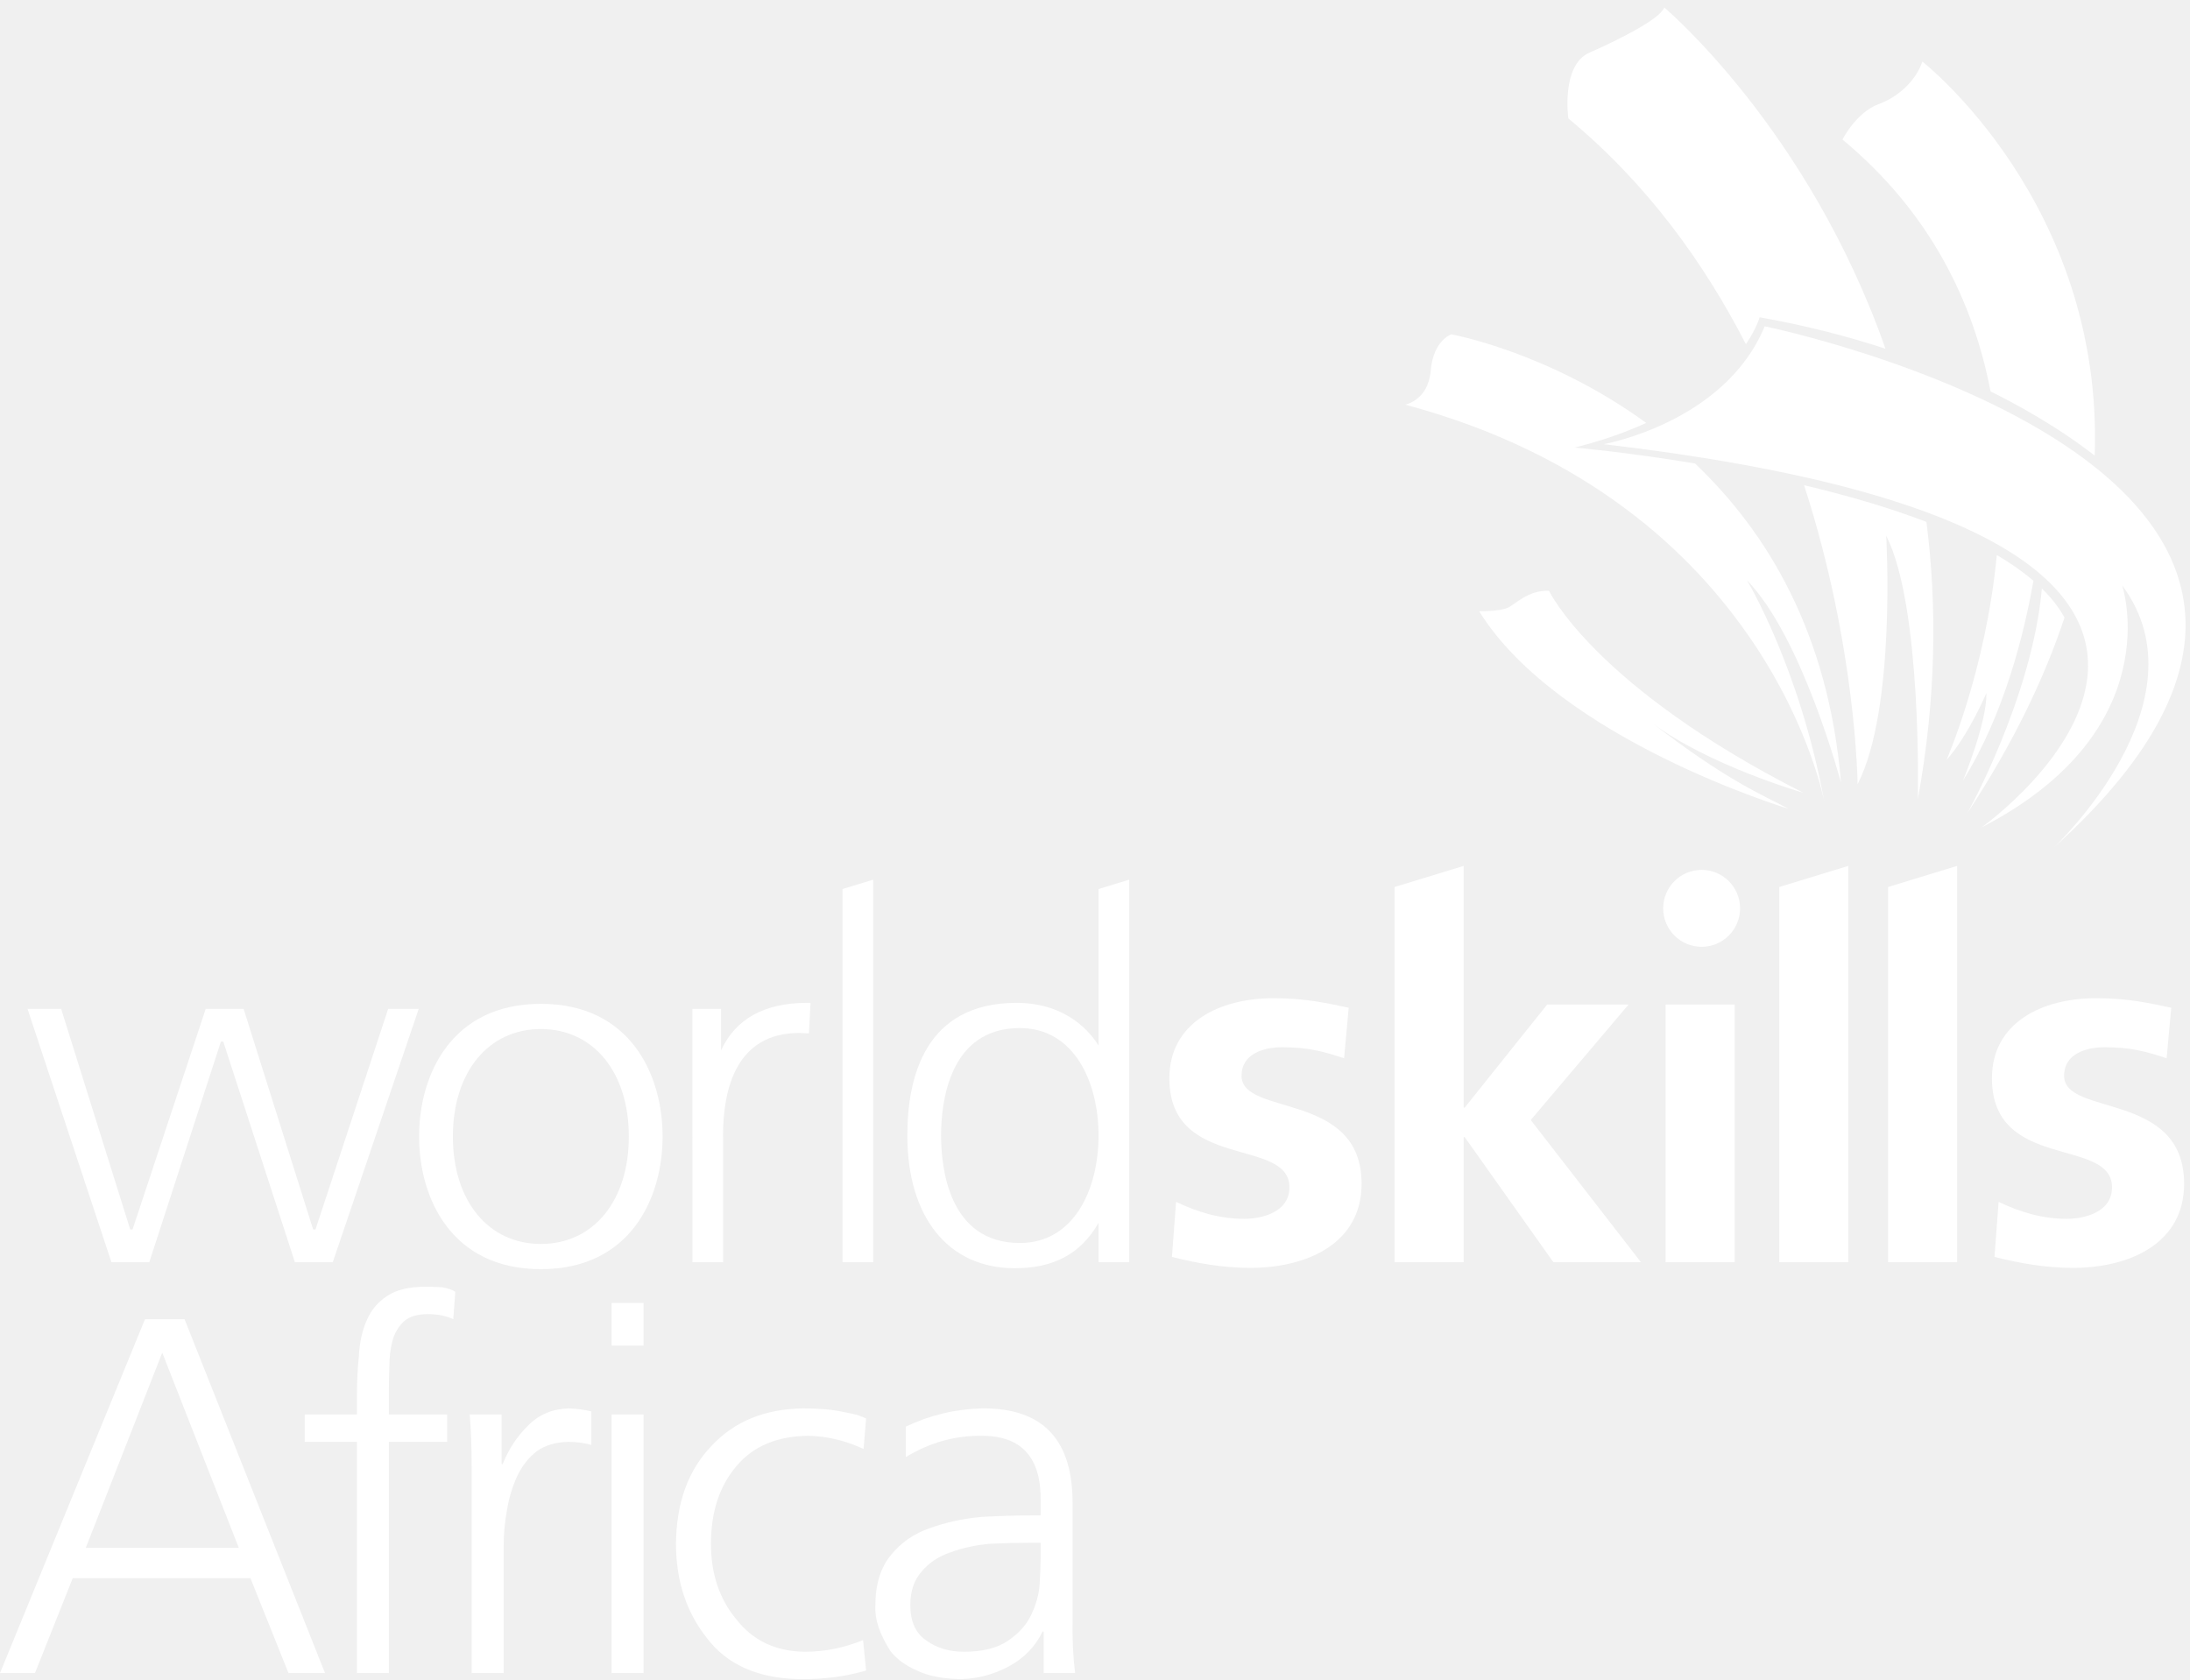
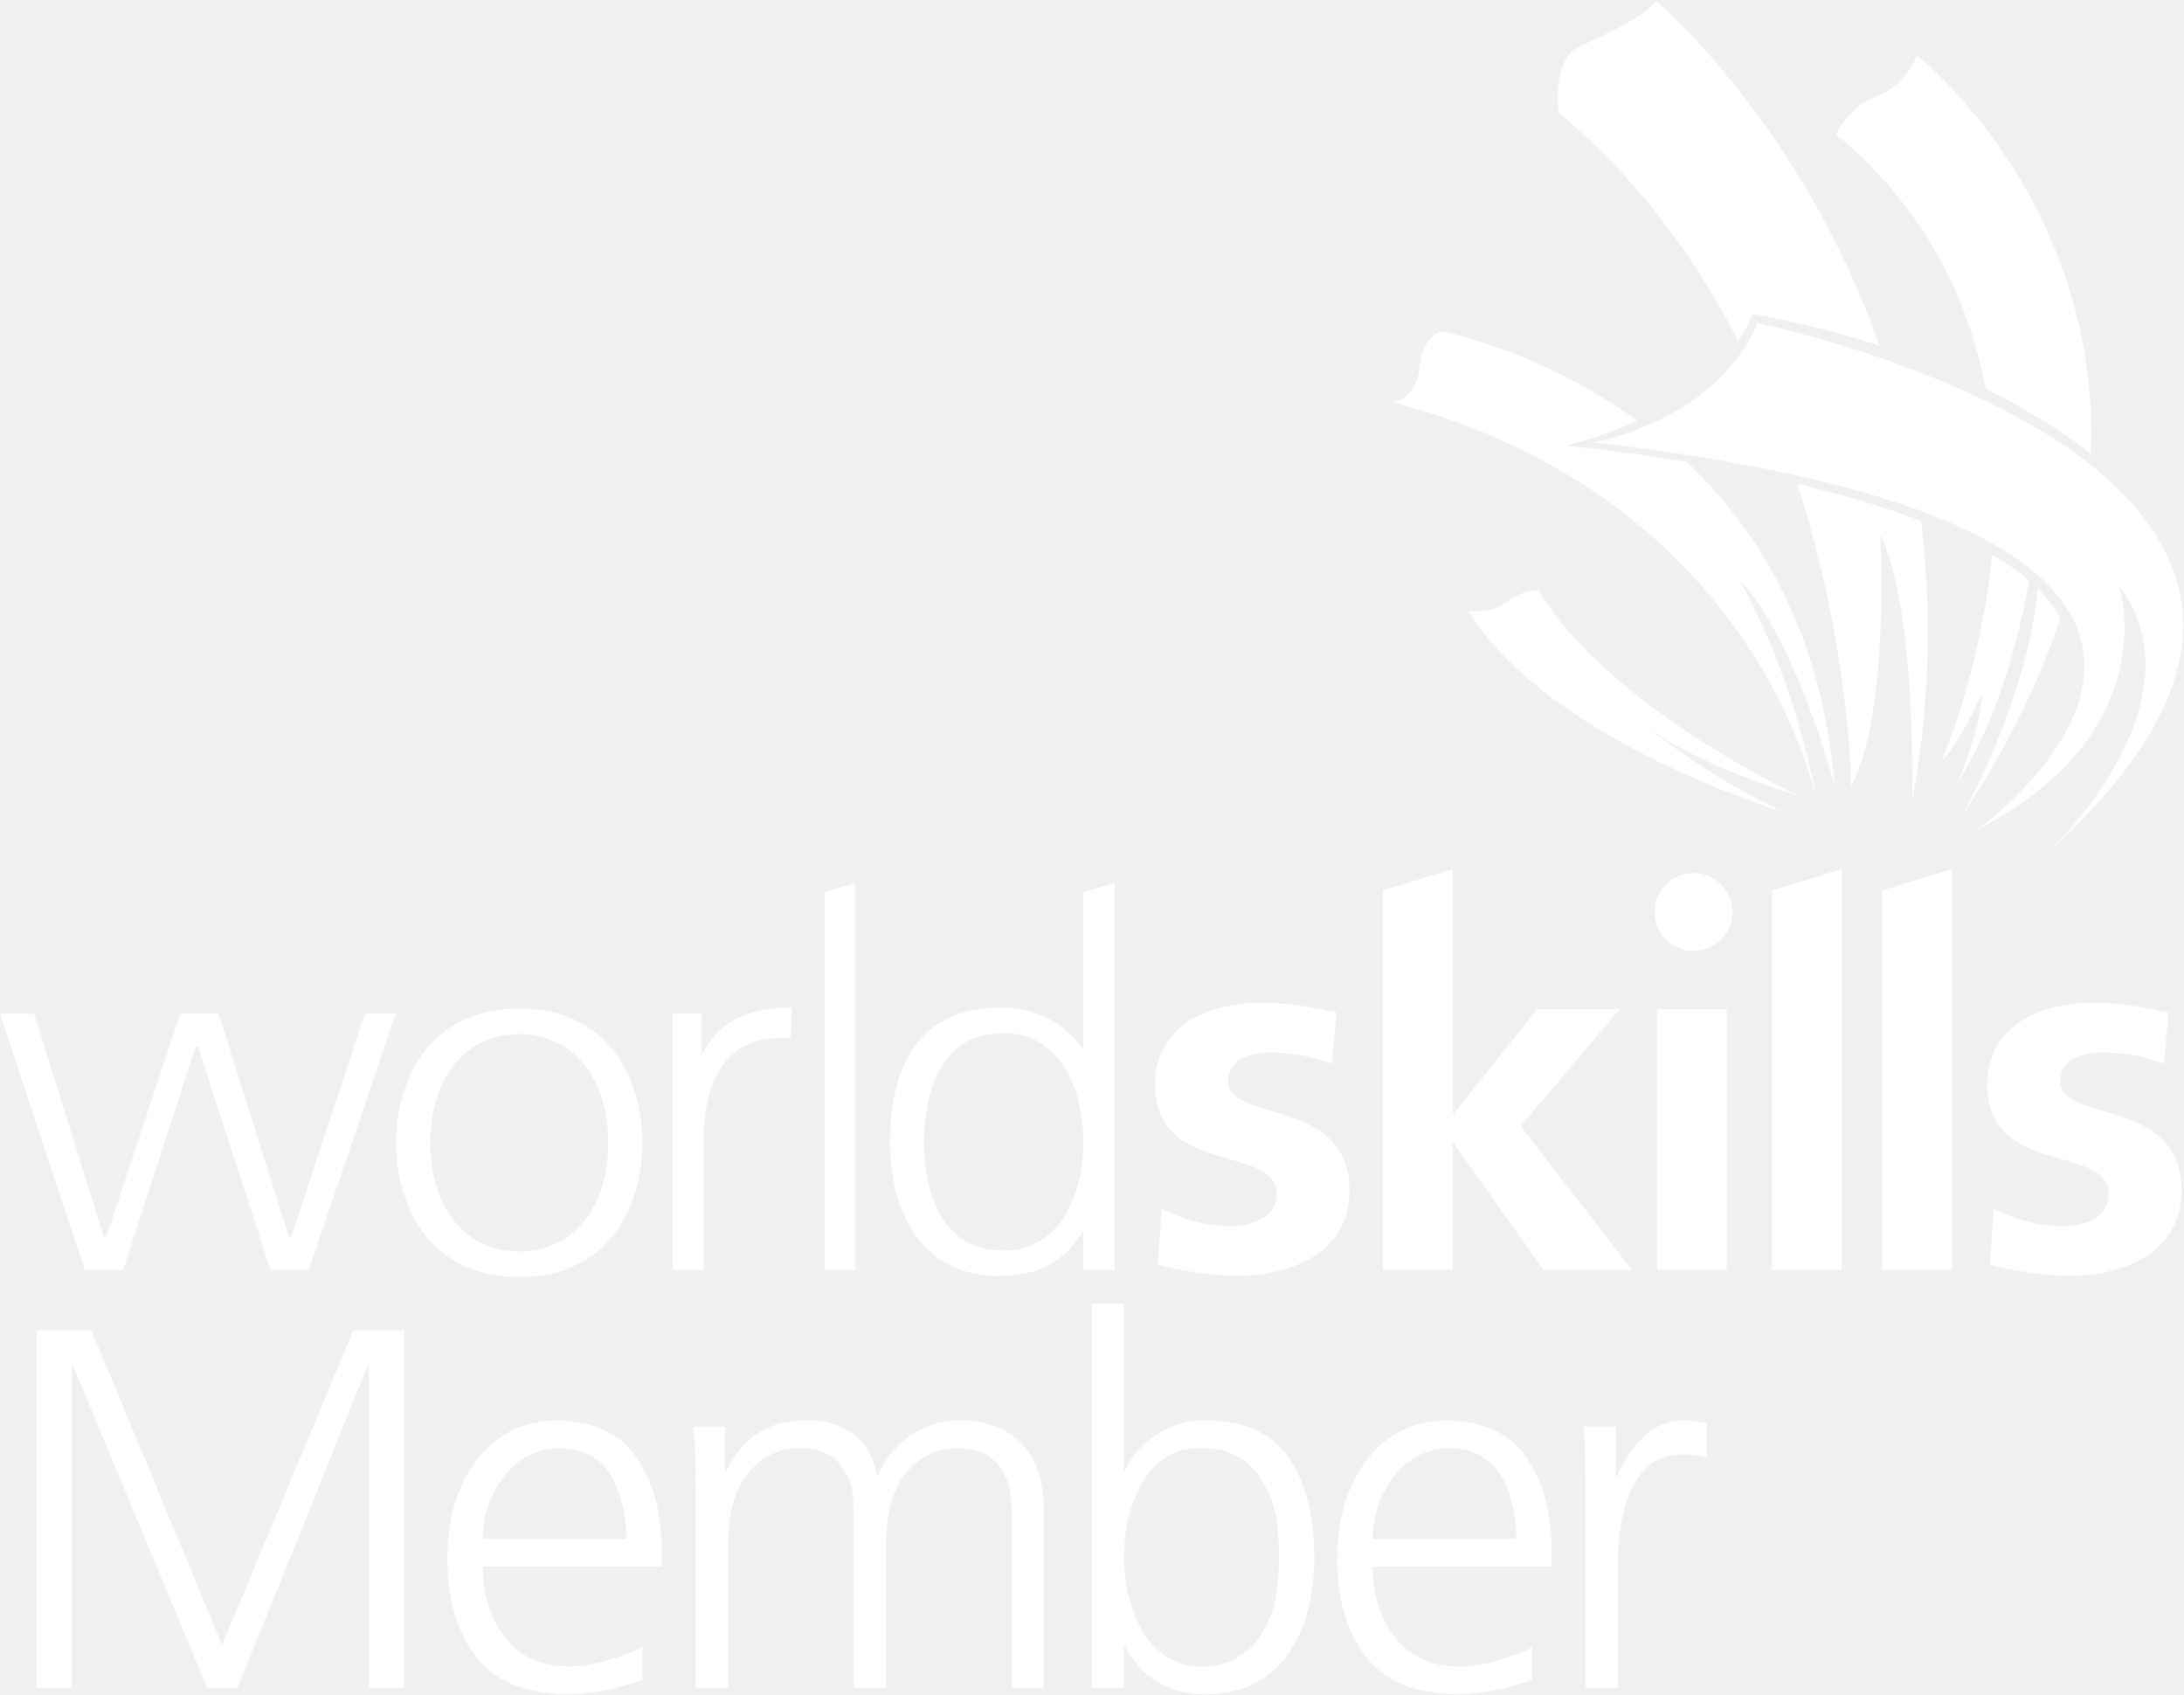
- <svg xmlns="http://www.w3.org/2000/svg" width="223px" height="171px" viewBox="0 0 223 171" version="1.1" xml:space="preserve" style="fill-rule:evenodd;clip-rule:evenodd;stroke-linejoin:round;stroke-miterlimit:1.414;">
+ <svg xmlns="http://www.w3.org/2000/svg" width="575px" height="446px" viewBox="0 0 575 446" version="1.1" xml:space="preserve" style="fill-rule:evenodd;clip-rule:evenodd;stroke-linejoin:round;stroke-miterlimit:1.414;">
  <g>
-     <path d="M55.073,126.68c-5.359,0 -8.958,-4.395 -8.958,-10.942c0,-6.547 3.599,-10.944 8.958,-10.944c5.358,0 8.959,4.397 8.959,10.944c0,6.547 -3.601,10.942 -8.959,10.942Zm0,-24.453c-9.151,0 -12.397,7.276 -12.397,13.511c0,6.232 3.246,13.51 12.397,13.51c9.152,0 12.398,-7.278 12.398,-13.51c0,-6.235 -3.246,-13.511 -12.398,-13.511Z" style="fill:#fff;fill-rule:nonzero;" />
-     <path d="M73.421,106.971l0,-4.232l-2.916,0l0.003,25.798l3.122,0l0,-12.745l-0.006,-0.165c0.006,-4.753 1.352,-10.434 7.766,-10.434l0.975,0.046l0.013,-0.101l0.155,-3.009l-0.362,-0.002c-4.333,0 -7.269,1.636 -8.75,4.844Z" style="fill:#fff;fill-rule:nonzero;" />
-     <path d="M136.862,107.768c-2.151,-0.71 -3.725,-1.121 -6.297,-1.121c-1.89,0 -4.144,0.664 -4.144,2.905c0,4.18 12.225,1.53 12.225,11.001c0,6.117 -5.615,8.564 -11.333,8.564c-2.68,0 -5.407,-0.457 -7.977,-1.12l0.419,-5.607c2.203,1.069 4.512,1.733 6.924,1.733c1.787,0 4.621,-0.664 4.621,-3.209c0,-5.146 -12.227,-1.631 -12.227,-11.107c0,-5.653 5.09,-8.153 10.599,-8.153c3.307,0 5.46,0.512 7.662,0.97l-0.472,5.144Z" style="fill:#fff;fill-rule:nonzero;" />
-     <rect x="169.606" y="102.298" width="7.034" height="26.24" style="fill:#fff;fill-rule:nonzero;" />
-     <path d="M220.62,107.768c-2.151,-0.71 -3.725,-1.121 -6.297,-1.121c-1.891,0 -4.145,0.664 -4.145,2.905c0,4.18 12.224,1.53 12.224,11.001c0,6.117 -5.612,8.564 -11.333,8.564c-2.677,0 -5.404,-0.457 -7.976,-1.12l0.42,-5.607c2.203,1.069 4.513,1.733 6.926,1.733c1.785,0 4.619,-0.664 4.619,-3.209c0,-5.146 -12.227,-1.631 -12.227,-11.107c0,-5.653 5.09,-8.153 10.602,-8.153c3.304,0 5.454,0.512 7.659,0.97l-0.472,5.144Z" style="fill:#fff;fill-rule:nonzero;" />
-     <path d="M155.87,114.059l9.962,-11.761l-8.292,0l-8.394,10.497l-0.106,0l0,-24.614l-7.032,2.148l0,38.209l7.032,0l0,-12.738l0.106,0l9.027,12.738l8.919,0l-11.222,-14.479Z" style="fill:#fff;fill-rule:nonzero;" />
-     <path d="M103.843,126.582c-7.233,0 -8.016,-7.653 -8.016,-10.943c0,-3.292 0.783,-10.944 8.016,-10.944c5.538,0 8.018,5.495 8.018,10.944c0,5.448 -2.48,10.943 -8.018,10.943Zm11.013,-36.961l-2.995,0.917l0,15.949c-0.652,-1.091 -3.088,-4.428 -8.543,-4.36c-9.031,0.114 -10.927,7.409 -10.927,13.512c0,8.332 4.187,13.512 10.928,13.512c4.015,0 6.73,-1.48 8.542,-4.614l0,4.001l3.121,0l0,-38.956l-0.126,0.039Z" style="fill:#fff;fill-rule:nonzero;" />
-     <path d="M88.786,89.623l-2.996,0.913l0,38.002l3.123,0l0,-38.956l-0.127,0.041Z" style="fill:#fff;fill-rule:nonzero;" />
-     <path d="M181.176,90.329l0,38.209l7.031,0l0,-40.358l-7.031,2.149Z" style="fill:#fff;fill-rule:nonzero;" />
-     <path d="M192.258,90.329l-0.004,0l0,38.209l7.034,0l0,-40.358l-7.03,2.149Z" style="fill:#fff;fill-rule:nonzero;" />
-     <path d="M177.187,92.504c0,-2.165 -1.756,-3.917 -3.917,-3.917c-2.161,0 -3.915,1.752 -3.915,3.917c0,2.163 1.754,3.917 3.915,3.917c2.161,0 3.917,-1.754 3.917,-3.917Z" style="fill:#fff;fill-rule:nonzero;" />
-     <path d="M6.154,102.739l-3.352,0l0.042,0.129c0.161,0.486 8.403,25.375 8.48,25.601l0.022,0.069l3.856,0c0,0 7.249,-22.333 7.293,-22.469l0.239,0c0.045,0.136 7.294,22.469 7.294,22.469l3.857,0l8.753,-25.799l-3.112,0c0,0 -7.354,22.334 -7.4,22.467l-0.239,0c-0.042,-0.134 -7.082,-22.467 -7.082,-22.467l-3.857,0c0,0 -7.406,22.334 -7.452,22.467l-0.238,0c-0.042,-0.137 -7.031,-22.467 -7.031,-22.467l-0.073,0Z" style="fill:#fff;fill-rule:nonzero;" />
-     <path d="M163.301,45.233c0,0 12.347,-2.186 16.389,-12.002c0,0 71.891,14.725 29.452,53.074c0,0 15.749,-14.828 6.953,-26.691c0,0 4.909,14.726 -14.317,24.645c0,0 41.696,-29.617 -38.477,-39.026Z" style="fill:#fff;fill-rule:nonzero;" />
-     <path d="M202.691,39.862c5.028,2.487 8.547,4.931 10.604,6.536c0.904,-25.738 -17.55,-40.127 -17.55,-40.127c-0.536,1.649 -2.147,3.49 -4.448,4.333c-2.301,0.844 -3.683,3.605 -3.683,3.605c9.02,7.501 13.352,16.659 15.077,25.653Z" style="fill:#fff;fill-rule:nonzero;" />
-     <path d="M177.781,35.054c1.09,-1.627 1.395,-2.744 1.395,-2.744c4.752,0.844 9.016,1.957 12.813,3.202c-7.877,-22.459 -22.525,-34.751 -22.525,-34.751c-0.409,1.177 -4.704,3.324 -7.619,4.603c-2.914,1.278 -2.148,6.698 -2.148,6.698c8.011,6.619 13.839,14.721 18.084,22.992Z" style="fill:#fff;fill-rule:nonzero;" />
-     <path d="M207.918,59.932c-0.991,11.081 -7.571,22.844 -7.571,22.844c4.645,-7.066 7.822,-13.701 9.875,-19.883c-0.576,-1.045 -1.354,-2.031 -2.304,-2.961Z" style="fill:#fff;fill-rule:nonzero;" />
-     <path d="M207.056,59.145c-1.084,-0.932 -2.337,-1.804 -3.726,-2.621c-1.154,11.922 -5.131,20.884 -5.131,20.884c2.301,-2.608 4.065,-6.826 4.065,-6.826c0.077,2.991 -2.378,8.897 -2.378,8.897c4.222,-6.783 6.242,-15.026 7.17,-20.334Z" style="fill:#fff;fill-rule:nonzero;" />
-     <path d="M182.105,82.358c-2.556,-1.377 -6.263,-2.841 -13.881,-8.741c5.765,4.341 15.393,7.114 15.393,7.114c-21.256,-10.789 -25.889,-20.569 -25.889,-20.569c-2.046,-0.066 -3.28,1.232 -4.089,1.676c-0.811,0.445 -3.022,0.407 -3.022,0.407c8.102,13.061 31.488,20.113 31.488,20.113Z" style="fill:#fff;fill-rule:nonzero;" />
-     <path d="M172.596,47.2c-7.063,-1.17 -12.249,-1.622 -12.249,-1.622c2.823,-0.709 5.224,-1.571 7.279,-2.509c-9.939,-7.239 -19.843,-9.021 -19.843,-9.021c0,0 -1.84,0.613 -2.096,3.682c-0.254,3.067 -2.607,3.477 -2.607,3.477c37.121,9.919 42.694,40.495 42.694,40.495c-2.532,-13.805 -7.9,-22.625 -7.9,-22.625c5.676,5.829 9.587,20.632 9.587,20.632c-1.259,-15.301 -7.604,-25.618 -14.865,-32.509Z" style="fill:#fff;fill-rule:nonzero;" />
-     <path d="M183.704,49.412c5.345,16.488 5.446,30.449 5.446,30.449c3.955,-7.668 2.914,-25.309 2.914,-25.309c3.681,7.209 3.221,26.844 3.221,26.844c1.888,-10.318 1.961,-19.753 0.878,-28.245c-3.92,-1.503 -8.228,-2.736 -12.459,-3.739Z" style="fill:#fff;fill-rule:nonzero;" />
-     <path d="M8.735,157.626l15.581,0l-7.795,-19.876l-7.786,19.876Zm6.03,-23.285l4.027,0l14.301,36.037l-3.717,0l-3.872,-9.655l-18.101,0l-3.841,9.655l-3.562,0l14.765,-36.037Z" style="fill:#fff;fill-rule:nonzero;" />
-     <path d="M36.345,146.836l-5.317,0l0,-2.789l5.317,0l0,-1.91c0,-1.41 0.069,-2.787 0.206,-4.13c0.069,-1.307 0.327,-2.478 0.775,-3.51c0.447,-1.067 1.153,-1.91 2.117,-2.53c0.929,-0.62 2.22,-0.929 3.872,-0.929c0.55,0 1.118,0.018 1.704,0.051c0.584,0.103 1.032,0.258 1.342,0.465l-0.207,2.787c-0.723,-0.343 -1.583,-0.515 -2.581,-0.515c-1.067,0 -1.877,0.241 -2.427,0.722c-0.585,0.551 -0.98,1.222 -1.187,2.014c-0.206,0.792 -0.31,1.635 -0.31,2.529c-0.035,0.93 -0.051,1.826 -0.051,2.685l0,2.271l5.937,0l0,2.789l-5.937,0l0,23.542l-3.253,0l0,-23.542Z" style="fill:#fff;fill-rule:nonzero;" />
-     <path d="M48.033,149.933c0,-2.443 -0.069,-4.405 -0.207,-5.886l3.253,0l0,5.06l0.103,0c0.62,-1.549 1.497,-2.873 2.634,-3.975c1.101,-1.101 2.478,-1.669 4.13,-1.704c0.859,0.035 1.617,0.138 2.271,0.31l0,3.407c-0.723,-0.206 -1.515,-0.309 -2.375,-0.309c-1.273,0.034 -2.323,0.344 -3.149,0.929c-0.826,0.619 -1.497,1.463 -2.014,2.53c-0.482,1.033 -0.825,2.151 -1.032,3.356c-0.241,1.273 -0.361,2.513 -0.361,3.717l0,13.01l-3.253,0l0,-20.445Z" style="fill:#fff;fill-rule:nonzero;" />
-     <path d="M62.282,144.047l3.252,0l0,26.331l-3.252,0l0,-26.331Zm3.252,-7.02l-3.252,0l0,-4.337l3.252,0l0,4.337Z" style="fill:#fff;fill-rule:nonzero;" />
-     <path d="M87.935,147.558c-1.859,-0.859 -3.735,-1.307 -5.628,-1.342c-3.167,0.035 -5.593,1.05 -7.279,3.046c-1.755,2.032 -2.633,4.681 -2.633,7.95c0,3.065 0.86,5.628 2.581,7.693c1.686,2.169 4.01,3.27 6.97,3.305c2.03,0 4.009,-0.396 5.937,-1.188l0.31,3.098c-2.134,0.619 -4.388,0.911 -6.763,0.878c-4.234,-0.07 -7.383,-1.463 -9.448,-4.182c-2.1,-2.65 -3.149,-5.852 -3.149,-9.604c0.033,-4.164 1.239,-7.485 3.613,-9.963c2.341,-2.512 5.473,-3.786 9.397,-3.821c1.617,0 2.959,0.121 4.027,0.362c0.55,0.102 1.033,0.206 1.446,0.309c0.378,0.138 0.671,0.258 0.877,0.362l-0.258,3.097Z" style="fill:#fff;fill-rule:nonzero;" />
-     <path d="M105.963,157.11l-0.929,0c-1.412,0 -2.823,0.034 -4.234,0.102c-1.48,0.139 -2.823,0.431 -4.027,0.878c-1.205,0.413 -2.169,1.051 -2.891,1.911c-0.792,0.86 -1.188,2.013 -1.188,3.459c0,1.686 0.55,2.891 1.652,3.614c1.033,0.757 2.306,1.136 3.821,1.136c1.893,0 3.39,-0.379 4.492,-1.136c1.066,-0.723 1.841,-1.583 2.323,-2.582c0.516,-1.067 0.808,-2.116 0.878,-3.149c0.068,-1.066 0.103,-1.944 0.103,-2.633l0,-1.6Zm0.31,9.034l-0.103,0c-0.758,1.549 -1.911,2.736 -3.459,3.563c-1.55,0.826 -3.185,1.255 -4.906,1.291c-1.824,-0.036 -3.304,-0.328 -4.44,-0.878c-1.17,-0.517 -2.065,-1.17 -2.684,-1.962c-1.102,-1.721 -1.618,-3.253 -1.549,-4.595c0,-2.202 0.533,-3.94 1.6,-5.215c1.033,-1.272 2.358,-2.184 3.976,-2.736c1.617,-0.584 3.372,-0.963 5.266,-1.136c1.859,-0.102 3.648,-0.154 5.369,-0.154l0.62,0l0,-1.343c0.103,-4.509 -1.894,-6.763 -5.989,-6.763c-2.719,-0.034 -5.301,0.689 -7.744,2.168l0,-3.097c2.443,-1.168 5.025,-1.788 7.744,-1.859c6.229,-0.068 9.31,3.2 9.241,9.81l0,11.615c-0.034,1.997 0.052,3.839 0.259,5.525l-3.201,0l0,-4.234Z" style="fill:#fff;fill-rule:nonzero;" />
+     <path d="M136.714,329.465c-14.016,0 -23.43,-11.498 -23.43,-28.621c0,-17.121 9.414,-28.624 23.43,-28.624c14.014,0 23.432,11.503 23.432,28.624c0,17.123 -9.418,28.621 -23.432,28.621Zm0,-63.956c-23.934,0 -32.424,19.03 -32.424,35.335c0,16.302 8.49,35.335 32.424,35.335c23.937,0 32.427,-19.033 32.427,-35.335c0,-16.305 -8.49,-35.335 -32.427,-35.335Z" style="fill:#fff;fill-rule:nonzero;" />
+     <path d="M184.701,277.915l0,-11.068l-7.627,0l0.008,67.474l8.166,0l0,-33.334l-0.014,-0.432c0.014,-12.432 3.537,-27.29 20.312,-27.29l2.55,0.12l0.032,-0.264l0.408,-7.87l-0.949,-0.005c-11.333,0 -19.013,4.279 -22.886,12.669Z" style="fill:#fff;fill-rule:nonzero;" />
+     <path d="M350.632,279.999c-5.628,-1.857 -9.745,-2.931 -16.469,-2.931c-4.944,0 -10.842,1.736 -10.842,7.6c0,10.93 31.975,3.999 31.975,28.773c0,15.997 -14.684,22.396 -29.642,22.396c-7.009,0 -14.141,-1.195 -20.863,-2.929l1.096,-14.665c5.762,2.796 11.801,4.533 18.109,4.533c4.677,0 12.087,-1.737 12.087,-8.393c0,-13.46 -31.98,-4.267 -31.98,-29.051c0,-14.785 13.313,-21.324 27.721,-21.324c8.65,0 14.281,1.339 20.04,2.537l-1.232,13.454Z" style="fill:#fff;fill-rule:nonzero;" />
+     <rect x="436.272" y="265.694" width="18.398" height="68.627" style="fill:#fff;fill-rule:nonzero;" />
+     <path d="M569.698,279.999c-5.626,-1.857 -9.742,-2.931 -16.466,-2.931c-4.95,0 -10.844,1.736 -10.844,7.6c0,10.93 31.973,3.999 31.973,28.773c0,15.997 -14.68,22.396 -29.64,22.396c-7.005,0 -14.137,-1.195 -20.864,-2.929l1.098,-14.665c5.762,2.796 11.804,4.533 18.115,4.533c4.668,0 12.081,-1.737 12.081,-8.393c0,-13.46 -31.98,-4.267 -31.98,-29.051c0,-14.785 13.313,-21.324 27.729,-21.324c8.645,0 14.266,1.339 20.033,2.537l-1.235,13.454Z" style="fill:#fff;fill-rule:nonzero;" />
+     <path d="M400.347,296.455l26.056,-30.76l-21.688,0l-21.957,27.454l-0.275,0l0,-64.38l-18.395,5.618l0,99.935l18.395,0l0,-33.313l0.275,0l23.61,33.313l23.327,0l-29.348,-37.867Z" style="fill:#fff;fill-rule:nonzero;" />
+     <path d="M264.271,329.206c-18.918,0 -20.966,-20.014 -20.966,-28.619c0,-8.61 2.048,-28.624 20.966,-28.624c14.482,0 20.968,14.372 20.968,28.624c0,14.246 -6.486,28.619 -20.968,28.619Zm28.804,-96.672l-7.836,2.399l0,41.718c-1.703,-2.854 -8.074,-11.582 -22.344,-11.407c-23.618,0.301 -28.577,19.378 -28.577,35.343c0,21.792 10.951,35.338 28.582,35.338c10.501,0 17.602,-3.868 22.339,-12.067l0,10.463l8.165,0l0,-101.888l-0.329,0.101Z" style="fill:#fff;fill-rule:nonzero;" />
+     <path d="M224.89,232.541l-7.836,2.388l0,99.394l8.168,0l0,-101.889l-0.332,0.107Z" style="fill:#fff;fill-rule:nonzero;" />
+     <path d="M466.534,234.387l0,99.934l18.389,0l0,-105.555l-18.389,5.621Z" style="fill:#fff;fill-rule:nonzero;" />
+     <path d="M495.519,234.387l-0.011,0l0,99.934l18.398,0l0,-105.555l-18.387,5.621Z" style="fill:#fff;fill-rule:nonzero;" />
+     <path d="M456.1,240.076c0,-5.663 -4.593,-10.245 -10.245,-10.245c-5.652,0 -10.239,4.582 -10.239,10.245c0,5.658 4.587,10.245 10.239,10.245c5.652,0 10.245,-4.587 10.245,-10.245Z" style="fill:#fff;fill-rule:nonzero;" />
+     <path d="M8.767,266.846l-8.767,0l0.109,0.337c0.419,1.271 21.979,66.368 22.18,66.962l0.057,0.177l10.086,0c0,0 18.959,-58.412 19.074,-58.767l0.623,0c0.118,0.355 19.077,58.767 19.077,58.767l10.091,0l22.894,-67.476l-8.143,0c0,0 -19.234,58.414 -19.352,58.762l-0.625,0c-0.11,-0.351 -18.523,-58.762 -18.523,-58.762l-10.088,0c0,0 -19.37,58.414 -19.491,58.762l-0.622,0c-0.11,-0.359 -18.389,-58.762 -18.389,-58.762l-0.191,0Z" style="fill:#fff;fill-rule:nonzero;" />
+     <path d="M419.78,116.439c0,0 32.295,-5.716 42.867,-31.392c0,0 188.031,38.515 77.03,138.815c0,0 41.191,-38.785 18.187,-69.81c0,0 12.839,38.516 -37.445,64.459c0,0 109.055,-77.463 -100.639,-102.072Z" style="fill:#fff;fill-rule:nonzero;" />
+     <path d="M522.804,102.392c13.152,6.504 22.358,12.895 27.738,17.094c2.362,-67.318 -45.902,-104.952 -45.902,-104.952c-1.404,4.315 -5.617,9.129 -11.636,11.334c-6.016,2.208 -9.63,9.429 -9.63,9.429c23.59,19.617 34.919,43.572 39.43,67.095Z" style="fill:#fff;fill-rule:nonzero;" />
+     <path d="M457.655,89.815c2.849,-4.255 3.648,-7.177 3.648,-7.177c12.428,2.208 23.58,5.119 33.513,8.376c-20.602,-58.742 -58.916,-90.889 -58.916,-90.889c-1.07,3.076 -12.303,8.691 -19.927,12.037c-7.621,3.343 -5.618,17.517 -5.618,17.517c20.954,17.314 36.196,38.505 47.3,60.136Z" style="fill:#fff;fill-rule:nonzero;" />
+     <path d="M536.478,154.885c-2.593,28.98 -19.803,59.748 -19.803,59.748c12.151,-18.482 20.457,-35.835 25.827,-52.006c-1.508,-2.732 -3.539,-5.309 -6.024,-7.742Z" style="fill:#fff;fill-rule:nonzero;" />
+     <path d="M534.221,152.824c-2.833,-2.435 -6.112,-4.717 -9.744,-6.853c-3.019,31.183 -13.42,54.621 -13.42,54.621c6.019,-6.822 10.631,-17.854 10.631,-17.854c0.2,7.824 -6.219,23.271 -6.219,23.271c11.043,-17.74 16.327,-39.302 18.752,-53.185Z" style="fill:#fff;fill-rule:nonzero;" />
+     <path d="M468.962,213.54c-6.685,-3.601 -16.38,-7.432 -36.305,-22.862c15.08,11.352 40.261,18.606 40.261,18.606c-55.594,-28.217 -67.713,-53.799 -67.713,-53.799c-5.352,-0.173 -8.578,3.221 -10.696,4.384c-2.12,1.164 -7.901,1.063 -7.901,1.063c21.189,34.162 82.354,52.608 82.354,52.608Z" style="fill:#fff;fill-rule:nonzero;" />
+     <path d="M444.093,121.583c-18.472,-3.058 -32.037,-4.243 -32.037,-4.243c7.384,-1.853 13.663,-4.107 19.038,-6.561c-25.998,-18.934 -51.9,-23.593 -51.9,-23.593c0,0 -4.813,1.603 -5.483,9.628c-0.664,8.024 -6.817,9.094 -6.817,9.094c97.089,25.944 111.665,105.916 111.665,105.916c-6.62,-36.108 -20.661,-59.176 -20.661,-59.176c14.845,15.245 25.074,53.962 25.074,53.962c-3.293,-40.02 -19.891,-67.002 -38.879,-85.027Z" style="fill:#fff;fill-rule:nonzero;" />
+     <path d="M473.147,127.368c13.978,43.127 14.242,79.642 14.242,79.642c10.343,-20.056 7.621,-66.198 7.621,-66.198c9.63,18.856 8.426,70.211 8.426,70.211c4.938,-26.986 5.129,-51.664 2.295,-73.874c-10.25,-3.93 -21.519,-7.157 -32.584,-9.781Z" style="fill:#fff;fill-rule:nonzero;" />
+     <path d="M9.609,350.154l14.444,0l34.423,82.885l34.557,-82.885l13.365,0l0,94.224l-9.315,0l0,-84.909l-0.27,0l-34.287,84.909l-7.965,0l-35.368,-84.909l-0.27,0l0,84.909l-9.314,0l0,-94.224Z" style="fill:#fff;fill-rule:nonzero;" />
+     <path d="M164.902,405.096c0,-6.299 -1.306,-11.789 -3.915,-16.469c-2.79,-4.769 -7.336,-7.243 -13.634,-7.425c-6.209,0.182 -11.116,2.701 -14.714,7.56c-3.691,4.859 -5.534,10.306 -5.534,16.334l37.797,0Zm4.185,37.122c-6.48,2.43 -13.141,3.689 -19.979,3.78c-11.25,-0.181 -19.304,-3.644 -24.164,-10.394c-4.859,-6.569 -7.245,-15.119 -7.154,-25.649c0.089,-10.708 2.789,-19.392 8.1,-26.052c5.129,-6.569 12.102,-9.9 20.923,-9.991c9.629,0.182 16.649,3.557 21.059,10.125c4.229,6.48 6.344,14.491 6.344,24.029l0,4.319l-47.111,0c0,7.471 1.934,13.635 5.804,18.494c3.78,5.13 9.403,7.741 16.874,7.829c3.328,0 6.838,-0.584 10.529,-1.755c3.69,-0.989 6.615,-2.113 8.775,-3.374l0,8.639Z" style="fill:#fff;fill-rule:nonzero;" />
+     <path d="M266.321,444.378l0,-45.762c0,-2.518 -0.181,-4.86 -0.54,-7.019c-0.54,-2.069 -1.396,-3.868 -2.565,-5.401c-1.081,-1.619 -2.565,-2.878 -4.456,-3.779c-1.888,-0.809 -4.23,-1.215 -7.018,-1.215c-4.771,0 -9,1.981 -12.689,5.94c-3.78,4.14 -5.716,10.529 -5.805,19.169l0,38.067l-8.504,0l0,-45.762c0,-2.518 -0.182,-4.86 -0.54,-7.019c-0.54,-2.069 -1.397,-3.868 -2.565,-5.401c-1.08,-1.619 -2.565,-2.878 -4.455,-3.779c-1.89,-0.809 -4.231,-1.215 -7.019,-1.215c-4.771,0 -9,1.981 -12.69,5.94c-3.779,4.14 -5.716,10.529 -5.804,19.169l0,38.067l-8.505,0l0,-52.646c0,-5.309 -0.181,-10.709 -0.539,-16.2l8.234,0l0,11.61l0.27,0.135c0.628,-1.259 1.485,-2.654 2.565,-4.185c0.898,-1.529 2.16,-2.97 3.779,-4.319c1.62,-1.351 3.645,-2.519 6.075,-3.51c2.43,-0.899 5.444,-1.351 9.044,-1.351c1.62,0 3.375,0.182 5.265,0.54c1.799,0.362 3.599,1.08 5.4,2.16c1.799,0.992 3.374,2.43 4.724,4.32c1.35,1.981 2.295,4.502 2.835,7.559l0.27,0c1.708,-4.137 4.455,-7.603 8.235,-10.393c3.689,-2.7 8.279,-4.095 13.769,-4.186c7.019,0.091 12.419,2.251 16.199,6.481c3.689,4.139 5.534,9.675 5.534,16.603l0,47.382l-8.504,0Z" style="fill:#fff;fill-rule:nonzero;" />
+     <path d="M336.718,409.955c0,-3.419 -0.226,-6.838 -0.675,-10.259c-0.631,-3.419 -1.755,-6.48 -3.375,-9.179c-1.44,-2.879 -3.51,-5.13 -6.209,-6.75c-2.7,-1.708 -6.075,-2.565 -10.124,-2.565c-3.78,0 -6.976,0.857 -9.585,2.565c-2.611,1.802 -4.725,4.14 -6.345,7.019c-3.06,6.031 -4.545,12.42 -4.454,19.169c-0.091,6.571 1.438,12.915 4.59,19.034c1.619,2.881 3.733,5.176 6.344,6.884c2.518,1.891 5.67,2.835 9.45,2.835c4.049,0 7.424,-0.944 10.124,-2.835c2.699,-1.708 4.769,-3.914 6.209,-6.614c1.62,-2.879 2.744,-6.028 3.375,-9.449c0.449,-3.328 0.675,-6.614 0.675,-9.855Zm-49.272,-66.82l8.505,0l0,44.007l0.27,0c0.358,-0.989 1.079,-2.248 2.159,-3.78c0.99,-1.438 2.34,-2.834 4.05,-4.185c1.8,-1.528 3.959,-2.788 6.48,-3.779c2.518,-0.99 5.444,-1.486 8.774,-1.486c10.078,0.091 17.368,3.466 21.869,10.125c4.32,6.571 6.479,15.21 6.479,25.918c0,10.351 -2.341,18.899 -7.019,25.649c-4.771,6.75 -11.879,10.213 -21.329,10.394c-9.81,0.088 -16.964,-4.094 -21.463,-12.554l-0.27,0l0,10.934l-8.505,0l0,-101.243Z" style="fill:#fff;fill-rule:nonzero;" />
+     <path d="M399.191,405.096c0,-6.299 -1.305,-11.789 -3.914,-16.469c-2.791,-4.769 -7.336,-7.243 -13.634,-7.425c-6.21,0.182 -11.116,2.701 -14.714,7.56c-3.692,4.859 -5.535,10.306 -5.535,16.334l37.797,0Zm4.185,37.122c-6.479,2.43 -13.14,3.689 -19.978,3.78c-11.251,-0.181 -19.304,-3.644 -24.164,-10.394c-4.859,-6.569 -7.245,-15.119 -7.154,-25.649c0.088,-10.708 2.788,-19.392 8.099,-26.052c5.13,-6.569 12.103,-9.9 20.924,-9.991c9.629,0.182 16.648,3.557 21.058,10.125c4.229,6.48 6.345,14.491 6.345,24.029l0,4.319l-47.112,0c0,7.471 1.934,13.635 5.805,18.494c3.78,5.13 9.403,7.741 16.873,7.829c3.329,0 6.839,-0.584 10.53,-1.755c3.689,-0.989 6.614,-2.113 8.774,-3.374l0,8.639Z" style="fill:#fff;fill-rule:nonzero;" />
+     <path d="M417.456,390.922c0,-6.39 -0.181,-11.518 -0.54,-15.39l8.505,0l0,13.23l0.27,0c1.619,-4.05 3.914,-7.514 6.884,-10.395c2.879,-2.879 6.479,-4.364 10.799,-4.455c2.249,0.091 4.229,0.362 5.94,0.811l0,8.909c-1.89,-0.54 -3.961,-0.81 -6.21,-0.81c-3.33,0.091 -6.075,0.901 -8.234,2.43c-2.16,1.62 -3.915,3.826 -5.265,6.614c-1.261,2.701 -2.16,5.625 -2.7,8.775c-0.63,3.331 -0.944,6.57 -0.944,9.72l0,34.017l-8.505,0l0,-53.456Z" style="fill:#fff;fill-rule:nonzero;" />
  </g>
</svg>
